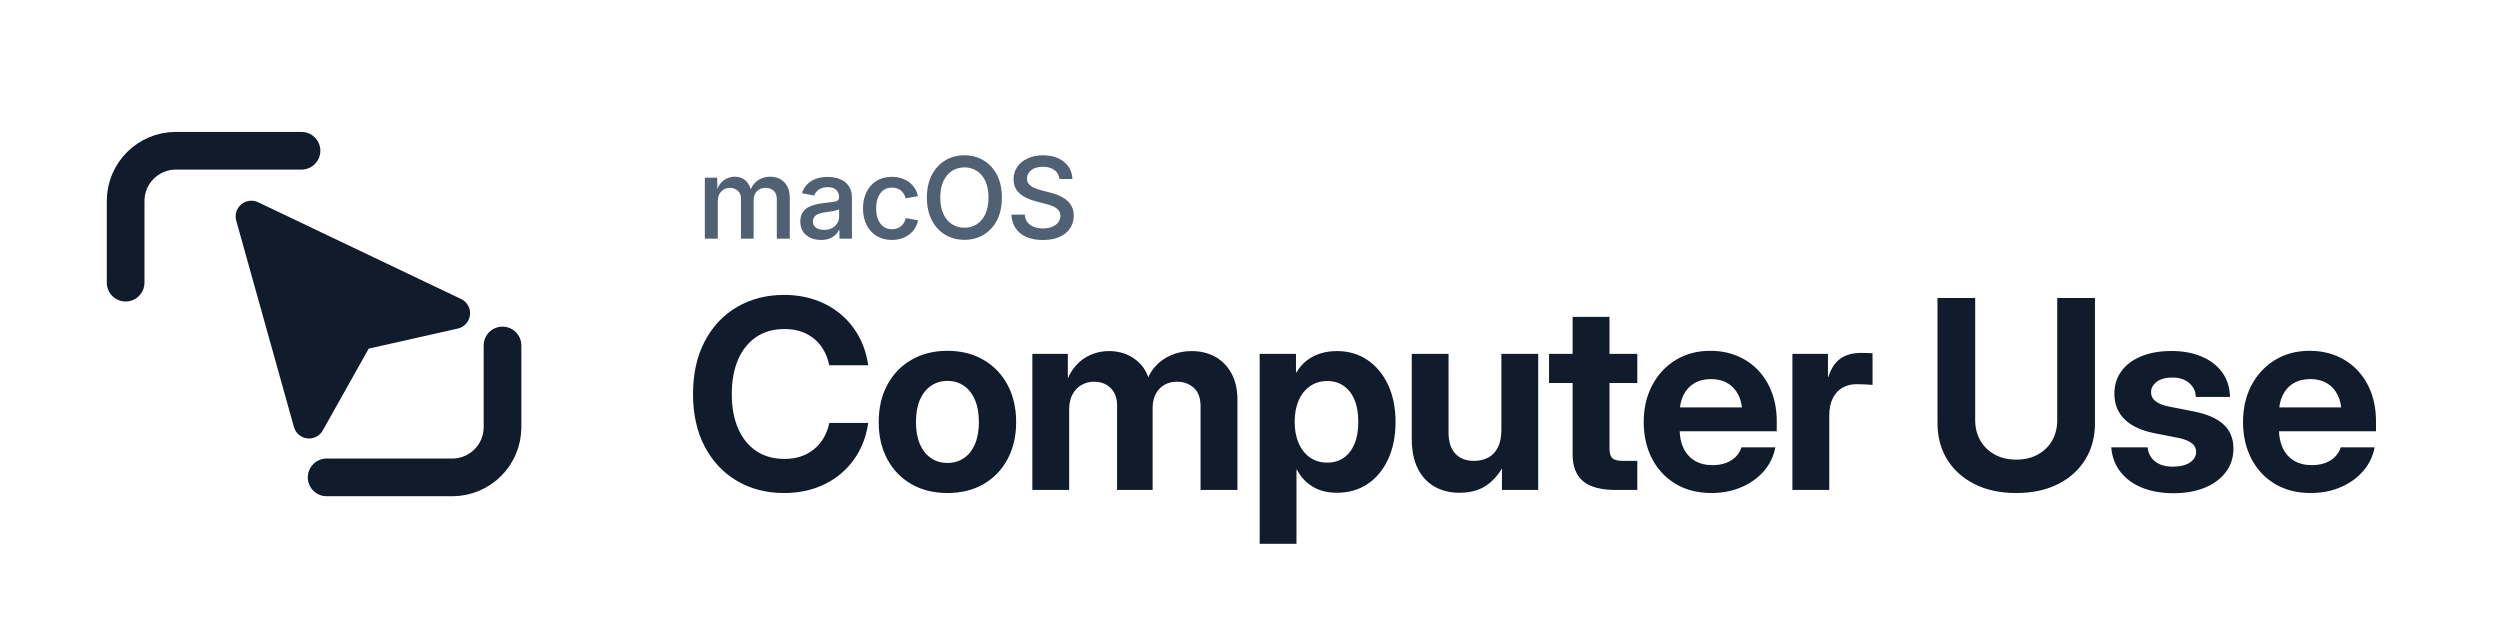
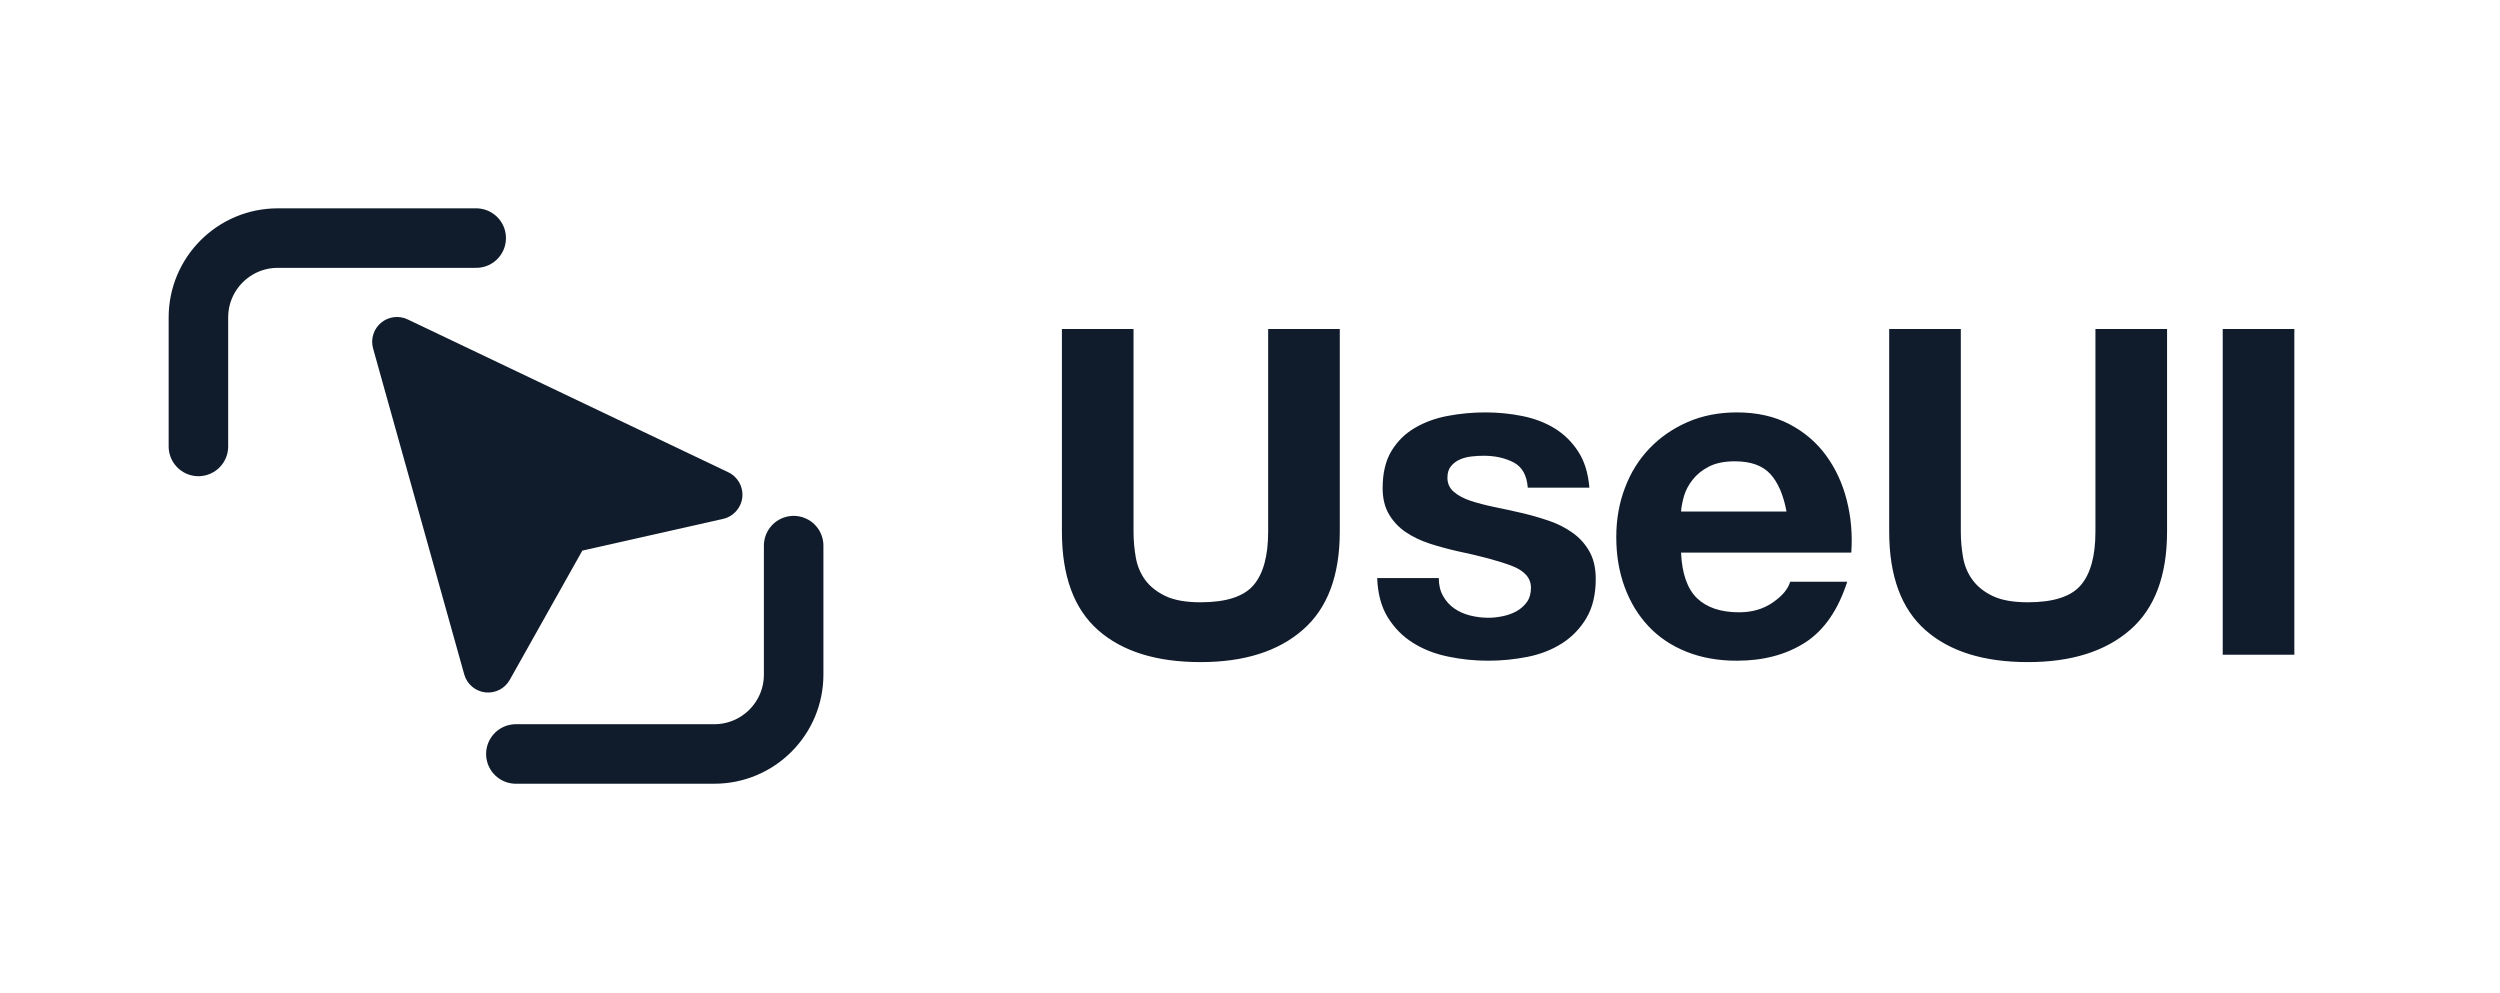
- <svg xmlns="http://www.w3.org/2000/svg" viewBox="0 0 398 100" width="796" height="200" role="img" aria-labelledby="title">
+ <svg xmlns="http://www.w3.org/2000/svg" viewBox="0 0 252 100" width="504" height="200" role="img" aria-labelledby="title">
  <g>
    <path d="M20 45V32a8 8 0 0 1 8-8h20m32 31v13a8 8 0 0 1-8 8H52" fill="none" stroke="#101C2C" stroke-width="6" stroke-linecap="round" stroke-linejoin="round" />
    <path d="M37.6 35.1a2.5 2.5 0 0 1 3.5-2.9l32.3 15.4a2.5 2.5 0 0 1-.5 4.7l-14.2 3.2-7.3 13a2.5 2.5 0 0 1-4.6-.5Z" fill="#101C2C" />
  </g>
-   <path fill="#506173" d="M112.21 38.00L112.21 28.29L114.17 28.29L114.22 30.54L114.06 30.54Q114.28 29.71 114.72 29.18Q115.17 28.65 115.75 28.39Q116.34 28.13 116.99 28.13Q118.05 28.13 118.74 28.78Q119.42 29.44 119.65 30.60L119.39 30.60Q119.58 29.81 120.05 29.26Q120.53 28.70 121.19 28.42Q121.85 28.13 122.62 28.13Q123.49 28.13 124.20 28.51Q124.90 28.89 125.32 29.63Q125.73 30.38 125.73 31.49L125.73 38.00L123.67 38.00L123.67 31.74Q123.67 30.78 123.14 30.34Q122.61 29.91 121.88 29.91Q121.30 29.91 120.87 30.16Q120.44 30.41 120.21 30.85Q119.98 31.29 119.98 31.86L119.98 38.00L117.96 38.00L117.96 31.62Q117.96 30.84 117.47 30.38Q116.98 29.91 116.21 29.91Q115.69 29.91 115.25 30.15Q114.80 30.40 114.54 30.87Q114.27 31.34 114.27 32.04L114.27 38.00ZM130.70 38.20Q129.77 38.20 129.02 37.86Q128.28 37.53 127.84 36.87Q127.41 36.21 127.41 35.26Q127.41 34.43 127.72 33.90Q128.04 33.36 128.57 33.05Q129.11 32.74 129.78 32.57Q130.45 32.41 131.15 32.33Q132.02 32.23 132.55 32.16Q133.08 32.10 133.33 31.94Q133.58 31.79 133.58 31.45L133.58 31.40Q133.58 30.90 133.37 30.54Q133.16 30.18 132.76 29.99Q132.36 29.80 131.76 29.80Q131.16 29.80 130.72 29.99Q130.28 30.17 130.01 30.48Q129.73 30.78 129.62 31.13L127.68 30.77Q127.94 29.89 128.53 29.31Q129.12 28.73 129.95 28.45Q130.78 28.16 131.76 28.16Q132.44 28.16 133.13 28.32Q133.82 28.49 134.38 28.87Q134.95 29.25 135.29 29.90Q135.63 30.54 135.63 31.50L135.63 38.00L133.64 38.00L133.64 36.66L133.56 36.66Q133.36 37.05 132.99 37.41Q132.61 37.76 132.05 37.98Q131.48 38.20 130.70 38.20ZM131.18 36.60Q131.94 36.60 132.48 36.31Q133.02 36.01 133.30 35.53Q133.59 35.04 133.59 34.48L133.59 33.30Q133.48 33.39 133.21 33.47Q132.95 33.55 132.60 33.61Q132.26 33.67 131.92 33.72Q131.58 33.77 131.32 33.80Q130.80 33.87 130.37 34.03Q129.93 34.20 129.68 34.49Q129.42 34.78 129.42 35.26Q129.42 35.70 129.65 36.00Q129.87 36.29 130.27 36.45Q130.66 36.60 131.18 36.60ZM141.98 38.20Q140.59 38.20 139.56 37.57Q138.53 36.94 137.96 35.81Q137.39 34.68 137.39 33.19Q137.39 31.68 137.96 30.55Q138.53 29.41 139.56 28.78Q140.59 28.15 141.98 28.15Q142.78 28.15 143.47 28.37Q144.16 28.58 144.71 28.98Q145.25 29.38 145.62 29.95Q145.98 30.52 146.13 31.23L144.17 31.57Q144.09 31.19 143.90 30.88Q143.71 30.57 143.43 30.34Q143.16 30.11 142.80 29.99Q142.43 29.87 141.99 29.87Q141.16 29.87 140.60 30.31Q140.04 30.74 139.76 31.49Q139.48 32.24 139.48 33.19Q139.48 34.12 139.76 34.87Q140.04 35.61 140.60 36.05Q141.16 36.49 141.99 36.49Q142.44 36.49 142.80 36.36Q143.17 36.24 143.45 36.00Q143.73 35.77 143.92 35.45Q144.11 35.12 144.20 34.72L146.15 35.07Q146.01 35.79 145.64 36.36Q145.28 36.94 144.73 37.35Q144.18 37.77 143.48 37.98Q142.79 38.20 141.98 38.20ZM153.54 38.18Q151.82 38.18 150.47 37.37Q149.12 36.56 148.34 35.05Q147.56 33.54 147.56 31.46Q147.56 29.37 148.34 27.86Q149.12 26.35 150.47 25.54Q151.82 24.72 153.54 24.72Q155.25 24.72 156.60 25.54Q157.95 26.35 158.73 27.86Q159.50 29.37 159.50 31.46Q159.50 33.54 158.73 35.05Q157.95 36.56 156.60 37.37Q155.25 38.18 153.54 38.18ZM153.54 36.25Q154.64 36.25 155.50 35.70Q156.37 35.15 156.87 34.08Q157.37 33.01 157.37 31.46Q157.37 29.90 156.87 28.83Q156.37 27.75 155.50 27.20Q154.64 26.65 153.54 26.65Q152.44 26.65 151.57 27.20Q150.70 27.76 150.19 28.83Q149.69 29.91 149.69 31.46Q149.69 33.01 150.19 34.08Q150.70 35.14 151.57 35.70Q152.44 36.25 153.54 36.25ZM166.03 38.21Q164.52 38.21 163.41 37.73Q162.30 37.24 161.68 36.33Q161.07 35.43 161.02 34.16L163.14 34.16Q163.19 34.89 163.57 35.38Q163.96 35.87 164.59 36.12Q165.23 36.37 166.02 36.37Q166.84 36.37 167.47 36.12Q168.10 35.87 168.46 35.41Q168.82 34.95 168.82 34.35Q168.82 33.81 168.52 33.46Q168.22 33.11 167.67 32.86Q167.12 32.62 166.37 32.43L164.88 32.04Q163.18 31.60 162.27 30.75Q161.36 29.90 161.36 28.54Q161.36 27.39 161.97 26.53Q162.58 25.67 163.64 25.20Q164.71 24.72 166.06 24.72Q167.44 24.72 168.48 25.20Q169.52 25.68 170.11 26.54Q170.70 27.39 170.73 28.50L168.66 28.50Q168.57 27.58 167.86 27.07Q167.14 26.55 166.03 26.55Q165.26 26.55 164.69 26.79Q164.12 27.04 163.81 27.46Q163.50 27.88 163.50 28.42Q163.50 28.98 163.83 29.34Q164.17 29.71 164.71 29.93Q165.25 30.16 165.84 30.31L167.12 30.64Q167.86 30.81 168.54 31.11Q169.23 31.40 169.77 31.83Q170.31 32.27 170.62 32.88Q170.94 33.50 170.94 34.34Q170.94 35.48 170.35 36.35Q169.77 37.23 168.67 37.72Q167.57 38.21 166.03 38.21Z" />
-   <path fill="#101C2C" d="M124.82 78.49Q120.63 78.49 117.35 76.57Q114.07 74.65 112.20 71.11Q110.33 67.57 110.33 62.74Q110.33 57.87 112.20 54.33Q114.06 50.78 117.34 48.87Q120.63 46.95 124.82 46.95Q127.49 46.95 129.77 47.74Q132.05 48.53 133.82 50.00Q135.58 51.48 136.72 53.54Q137.85 55.60 138.22 58.15L132.02 58.15Q131.74 56.78 131.11 55.71Q130.48 54.63 129.56 53.89Q128.64 53.15 127.46 52.76Q126.29 52.38 124.90 52.38Q122.26 52.38 120.38 53.66Q118.51 54.93 117.50 57.25Q116.50 59.58 116.50 62.74Q116.50 65.89 117.50 68.20Q118.50 70.51 120.38 71.79Q122.26 73.06 124.90 73.06Q126.29 73.06 127.45 72.68Q128.62 72.30 129.54 71.56Q130.46 70.82 131.10 69.76Q131.73 68.69 132.03 67.33L138.22 67.33Q137.85 69.87 136.72 71.93Q135.58 73.99 133.81 75.46Q132.04 76.92 129.77 77.71Q127.49 78.49 124.82 78.49ZM150.83 78.49Q147.58 78.49 145.11 77.08Q142.64 75.66 141.27 73.12Q139.89 70.58 139.89 67.19Q139.89 63.80 141.27 61.25Q142.64 58.70 145.11 57.28Q147.58 55.85 150.83 55.85Q154.10 55.85 156.56 57.28Q159.02 58.70 160.39 61.25Q161.77 63.80 161.77 67.19Q161.77 70.58 160.39 73.12Q159.02 75.66 156.56 77.08Q154.10 78.49 150.83 78.49ZM150.83 73.70Q152.34 73.70 153.47 72.92Q154.60 72.15 155.22 70.68Q155.84 69.22 155.84 67.19Q155.84 65.13 155.22 63.68Q154.60 62.22 153.47 61.43Q152.34 60.64 150.83 60.64Q149.34 60.64 148.20 61.43Q147.07 62.21 146.44 63.67Q145.82 65.13 145.82 67.19Q145.82 69.23 146.44 70.69Q147.07 72.15 148.20 72.92Q149.33 73.70 150.83 73.70ZM164.35 78.00L164.35 56.34L170.00 56.34L170.00 61.19L169.64 61.19Q170.21 59.40 171.25 58.23Q172.29 57.05 173.67 56.47Q175.04 55.89 176.56 55.89Q179.04 55.89 180.87 57.32Q182.69 58.75 183.08 61.19L182.43 61.19Q182.84 59.55 183.89 58.37Q184.94 57.18 186.44 56.54Q187.95 55.89 189.72 55.89Q191.80 55.89 193.45 56.79Q195.09 57.70 196.04 59.43Q197.00 61.16 197.00 63.66L197.00 78.00L191.13 78.00L191.13 64.70Q191.13 62.71 190.05 61.74Q188.97 60.77 187.40 60.77Q186.20 60.77 185.33 61.29Q184.46 61.81 183.98 62.74Q183.50 63.67 183.50 64.90L183.50 78.00L177.84 78.00L177.84 64.51Q177.84 62.80 176.82 61.78Q175.80 60.77 174.17 60.77Q173.09 60.77 172.19 61.28Q171.28 61.79 170.75 62.78Q170.21 63.76 170.21 65.19L170.21 78.00ZM200.54 86.57L200.54 56.34L206.32 56.34L206.32 59.29L206.39 59.29Q207.06 58.16 208.02 57.40Q208.99 56.65 210.22 56.27Q211.44 55.89 212.84 55.89Q215.62 55.89 217.71 57.32Q219.81 58.74 220.99 61.28Q222.17 63.82 222.17 67.15Q222.17 70.54 221.00 73.08Q219.84 75.62 217.74 77.04Q215.64 78.45 212.80 78.45Q211.38 78.45 210.18 78.04Q208.98 77.62 208.04 76.80Q207.10 75.98 206.46 74.76L206.40 74.76L206.40 86.57ZM211.30 73.65Q212.81 73.65 213.91 72.89Q215.02 72.12 215.63 70.67Q216.24 69.22 216.24 67.15Q216.24 65.07 215.63 63.63Q215.02 62.19 213.91 61.43Q212.81 60.66 211.30 60.66Q209.75 60.66 208.57 61.47Q207.40 62.27 206.76 63.72Q206.11 65.18 206.11 67.15Q206.11 69.12 206.76 70.58Q207.40 72.04 208.57 72.85Q209.75 73.65 211.30 73.65ZM232.37 78.45Q230.08 78.45 228.36 77.46Q226.64 76.46 225.69 74.55Q224.75 72.64 224.75 69.90L224.75 56.34L230.61 56.34L230.61 68.85Q230.61 71.06 231.68 72.21Q232.75 73.37 234.67 73.37Q235.94 73.37 236.92 72.85Q237.90 72.33 238.46 71.23Q239.02 70.13 239.02 68.42L239.02 56.34L244.88 56.34L244.88 78.00L239.11 78.00L239.11 72.39L240.14 72.39Q239.10 75.26 237.20 76.86Q235.31 78.45 232.37 78.45ZM260.66 56.34L260.66 60.97L246.61 60.97L246.61 56.34ZM250.36 50.44L256.23 50.44L256.23 71.41Q256.23 72.51 256.68 72.94Q257.13 73.37 258.36 73.37Q258.87 73.37 259.57 73.37Q260.27 73.37 260.66 73.37L260.66 78.00Q260.11 78.00 259.15 78.00Q258.19 78.00 257.22 78.00Q253.69 78.00 252.03 76.61Q250.36 75.23 250.36 72.31ZM272.46 78.49Q269.19 78.49 266.77 77.04Q264.34 75.59 263.01 73.03Q261.68 70.47 261.68 67.19Q261.68 63.88 263.04 61.32Q264.39 58.76 266.78 57.31Q269.16 55.85 272.26 55.85Q274.64 55.85 276.58 56.67Q278.53 57.48 279.93 58.98Q281.34 60.49 282.10 62.54Q282.86 64.60 282.86 67.08L282.86 68.66L263.82 68.66L263.82 64.86L280.01 64.86L277.37 65.78Q277.37 64.11 276.76 62.89Q276.15 61.67 275.03 61.01Q273.92 60.35 272.37 60.35Q270.85 60.35 269.73 61.01Q268.62 61.67 268.01 62.89Q267.40 64.11 267.40 65.78L267.40 68.35Q267.40 70.05 268.01 71.34Q268.63 72.63 269.80 73.34Q270.97 74.05 272.63 74.05Q273.84 74.05 274.77 73.70Q275.71 73.35 276.34 72.71Q276.97 72.07 277.24 71.22L282.63 71.22Q282.23 73.36 280.81 75.00Q279.38 76.64 277.23 77.56Q275.07 78.49 272.46 78.49ZM285.35 78.00L285.35 56.34L291.01 56.34L291.01 60.02L291.07 60.02Q291.67 58.08 292.94 57.13Q294.21 56.18 296.34 56.18Q296.88 56.18 297.32 56.20Q297.76 56.22 298.11 56.24L298.11 61.28Q297.79 61.25 297.05 61.20Q296.31 61.16 295.54 61.16Q294.31 61.16 293.33 61.72Q292.34 62.28 291.78 63.40Q291.22 64.51 291.22 66.16L291.22 78.00ZM320.98 78.49Q317.19 78.49 314.37 77.08Q311.56 75.67 310.00 73.17Q308.45 70.66 308.45 67.38L308.45 47.44L314.45 47.44L314.45 66.88Q314.45 68.70 315.26 70.12Q316.07 71.54 317.54 72.35Q319.00 73.17 320.99 73.17Q322.98 73.17 324.44 72.35Q325.90 71.54 326.71 70.13Q327.51 68.71 327.51 66.88L327.51 47.44L333.52 47.44L333.52 67.37Q333.52 70.67 331.97 73.17Q330.42 75.68 327.60 77.09Q324.78 78.49 320.98 78.49ZM346.03 78.52Q343.26 78.52 341.09 77.67Q338.92 76.81 337.61 75.17Q336.30 73.54 336.11 71.22L341.90 71.22Q342.06 72.66 343.10 73.48Q344.14 74.29 345.93 74.29Q347.66 74.29 348.64 73.63Q349.62 72.97 349.62 71.94Q349.62 71.06 348.87 70.52Q348.13 69.98 346.78 69.71L343.01 68.97Q339.87 68.35 338.24 66.76Q336.61 65.17 336.61 62.67Q336.61 60.63 337.72 59.10Q338.82 57.58 340.87 56.73Q342.91 55.88 345.69 55.88Q348.46 55.88 350.54 56.78Q352.61 57.67 353.79 59.30Q354.96 60.93 355.02 63.19L349.57 63.19Q349.55 61.86 348.52 60.98Q347.49 60.10 345.86 60.10Q344.27 60.10 343.36 60.78Q342.45 61.46 342.45 62.45Q342.45 63.32 343.16 63.87Q343.87 64.42 345.13 64.69L349.20 65.49Q352.47 66.14 354.01 67.59Q355.56 69.03 355.56 71.42Q355.56 73.58 354.34 75.17Q353.13 76.77 350.98 77.65Q348.83 78.52 346.03 78.52ZM367.87 78.49Q364.60 78.49 362.17 77.04Q359.75 75.59 358.42 73.03Q357.09 70.47 357.09 67.19Q357.09 63.88 358.44 61.32Q359.80 58.76 362.18 57.31Q364.57 55.85 367.67 55.85Q370.05 55.85 371.99 56.67Q373.93 57.48 375.34 58.98Q376.75 60.49 377.51 62.54Q378.26 64.60 378.26 67.08L378.26 68.66L359.22 68.66L359.22 64.86L375.42 64.86L372.77 65.78Q372.77 64.11 372.16 62.89Q371.56 61.67 370.44 61.01Q369.33 60.35 367.78 60.35Q366.26 60.35 365.14 61.01Q364.02 61.67 363.42 62.89Q362.81 64.11 362.81 65.78L362.81 68.35Q362.81 70.05 363.42 71.34Q364.04 72.63 365.21 73.34Q366.38 74.05 368.04 74.05Q369.24 74.05 370.18 73.70Q371.12 73.35 371.75 72.71Q372.38 72.07 372.65 71.22L378.04 71.22Q377.64 73.36 376.21 75.00Q374.79 76.64 372.63 77.56Q370.48 78.49 367.87 78.49Z" />
+   <path fill="#101C2C" d="M135.05 53.58L135.05 33.16L127.83 33.16L127.83 53.58Q127.83 57.26 126.36 58.98Q124.88 60.71 121.02 60.71Q118.81 60.71 117.50 60.09Q116.19 59.47 115.45 58.48Q114.72 57.49 114.49 56.20Q114.26 54.91 114.26 53.58L114.26 33.16L107.04 33.16L107.04 53.58Q107.04 60.30 110.69 63.52Q114.35 66.74 121.02 66.74Q127.60 66.74 131.32 63.49Q135.05 60.25 135.05 53.58ZM145.03 58.27L138.82 58.27Q138.91 60.66 139.90 62.25Q140.89 63.84 142.43 64.80Q143.97 65.77 145.95 66.18Q147.93 66.60 150.00 66.60Q152.02 66.60 153.98 66.21Q155.93 65.82 157.45 64.85Q158.97 63.88 159.91 62.30Q160.85 60.71 160.85 58.36Q160.85 56.71 160.21 55.58Q159.57 54.45 158.51 53.70Q157.45 52.94 156.09 52.48Q154.74 52.02 153.31 51.69Q151.93 51.37 150.60 51.10Q149.26 50.82 148.23 50.48Q147.19 50.13 146.55 49.58Q145.90 49.03 145.90 48.15Q145.90 47.42 146.27 46.98Q146.64 46.54 147.17 46.31Q147.70 46.08 148.34 46.01Q148.99 45.94 149.54 45.94Q151.29 45.94 152.57 46.61Q153.86 47.28 154.00 49.16L160.21 49.16Q160.03 46.96 159.08 45.51Q158.14 44.06 156.71 43.18Q155.29 42.31 153.47 41.94Q151.65 41.57 149.72 41.57Q147.79 41.57 145.95 41.92Q144.11 42.26 142.64 43.12Q141.17 43.97 140.27 45.44Q139.37 46.91 139.37 49.21Q139.37 50.77 140.02 51.86Q140.66 52.94 141.72 53.65Q142.78 54.36 144.13 54.80Q145.49 55.24 146.92 55.56Q150.41 56.29 152.37 57.03Q154.32 57.77 154.32 59.24Q154.32 60.11 153.91 60.69Q153.49 61.26 152.87 61.61Q152.25 61.95 151.49 62.11Q150.73 62.27 150.04 62.27Q149.08 62.27 148.18 62.04Q147.28 61.81 146.59 61.33Q145.90 60.85 145.47 60.09Q145.03 59.33 145.03 58.27ZM180.08 51.56L169.45 51.56Q169.50 50.87 169.75 49.99Q170.01 49.12 170.63 48.34Q171.25 47.55 172.28 47.02Q173.32 46.50 174.88 46.50Q177.27 46.50 178.45 47.78Q179.62 49.07 180.08 51.56ZM169.45 55.70L186.61 55.70Q186.80 52.94 186.15 50.41Q185.51 47.88 184.06 45.90Q182.61 43.92 180.36 42.75Q178.10 41.57 175.07 41.57Q172.35 41.57 170.12 42.54Q167.89 43.51 166.28 45.19Q164.67 46.86 163.80 49.16Q162.92 51.46 162.92 54.13Q162.92 56.89 163.77 59.19Q164.62 61.49 166.19 63.15Q167.75 64.80 170.01 65.70Q172.26 66.60 175.07 66.60Q179.11 66.60 181.97 64.76Q184.82 62.92 186.20 58.64L180.45 58.64Q180.13 59.74 178.70 60.73Q177.27 61.72 175.30 61.72Q172.54 61.72 171.06 60.30Q169.59 58.87 169.45 55.70ZM218.44 53.58L218.44 33.16L211.22 33.16L211.22 53.58Q211.22 57.26 209.75 58.98Q208.28 60.71 204.41 60.71Q202.20 60.71 200.89 60.09Q199.58 59.47 198.85 58.48Q198.11 57.49 197.88 56.20Q197.65 54.91 197.65 53.58L197.65 33.16L190.43 33.16L190.43 53.58Q190.43 60.30 194.09 63.52Q197.74 66.74 204.41 66.74Q210.99 66.74 214.72 63.49Q218.44 60.25 218.44 53.58ZM224.05 33.16L224.05 66.00L231.27 66.00L231.27 33.16Z" />
</svg>
